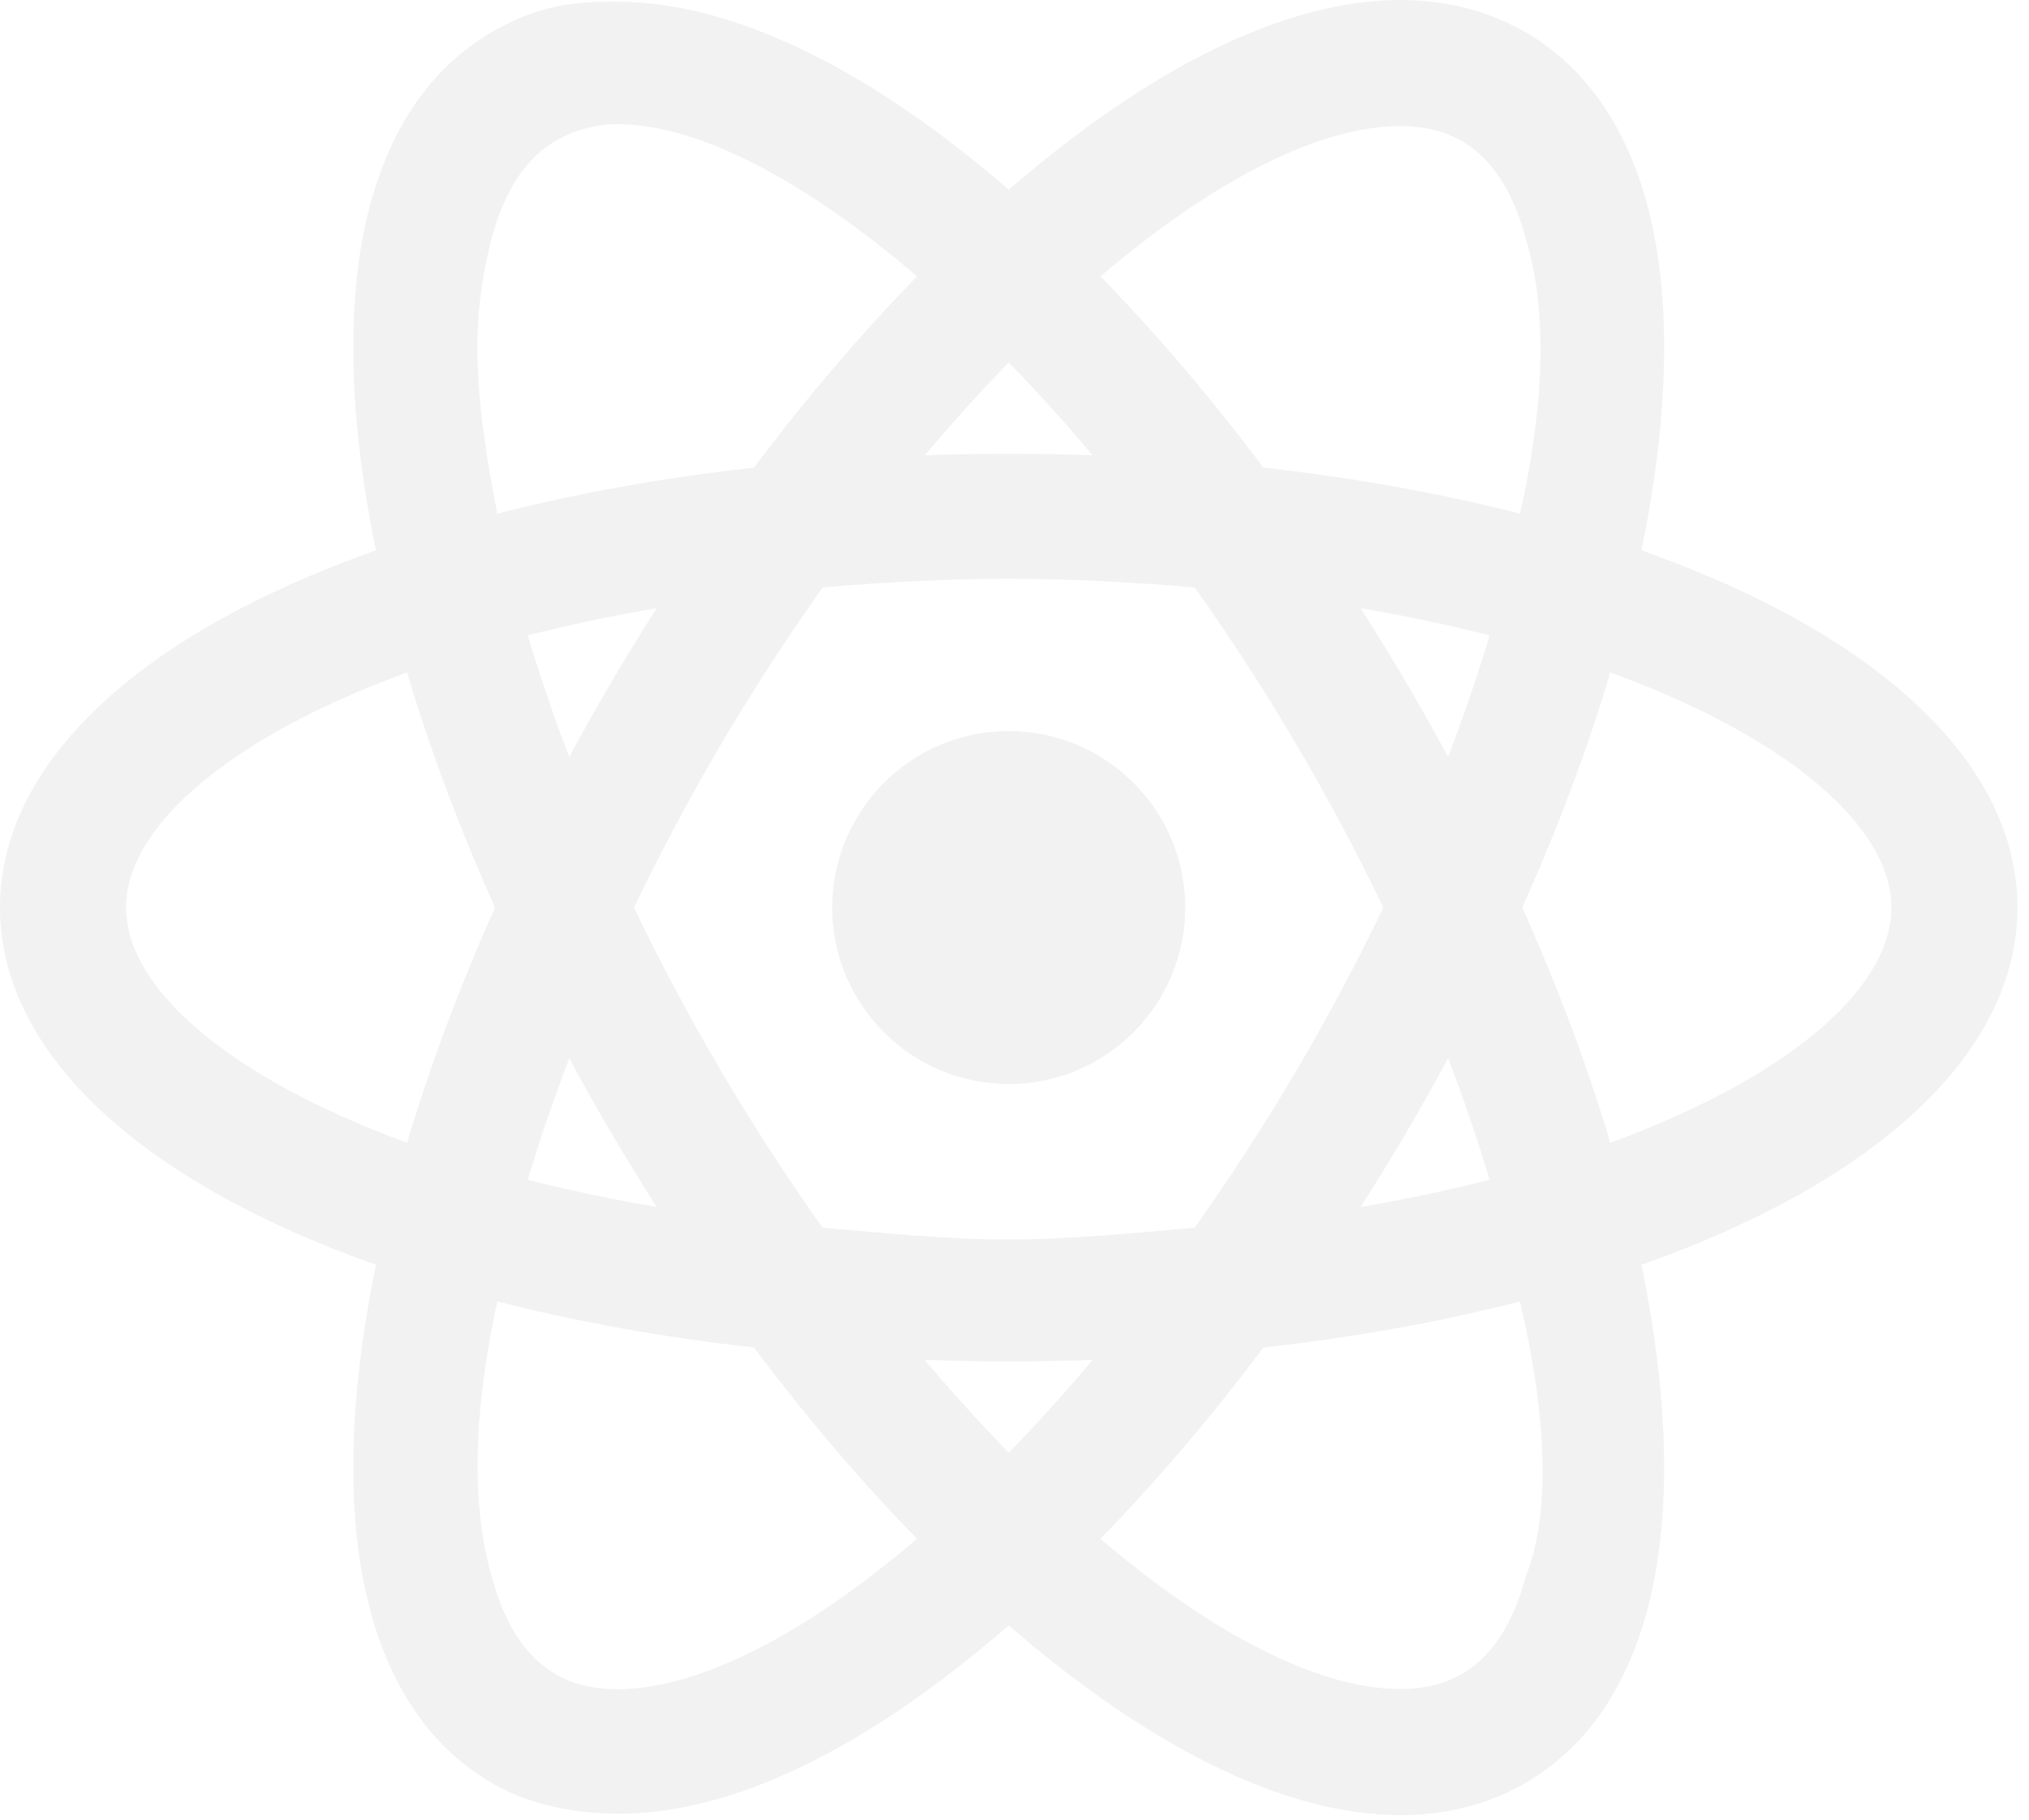
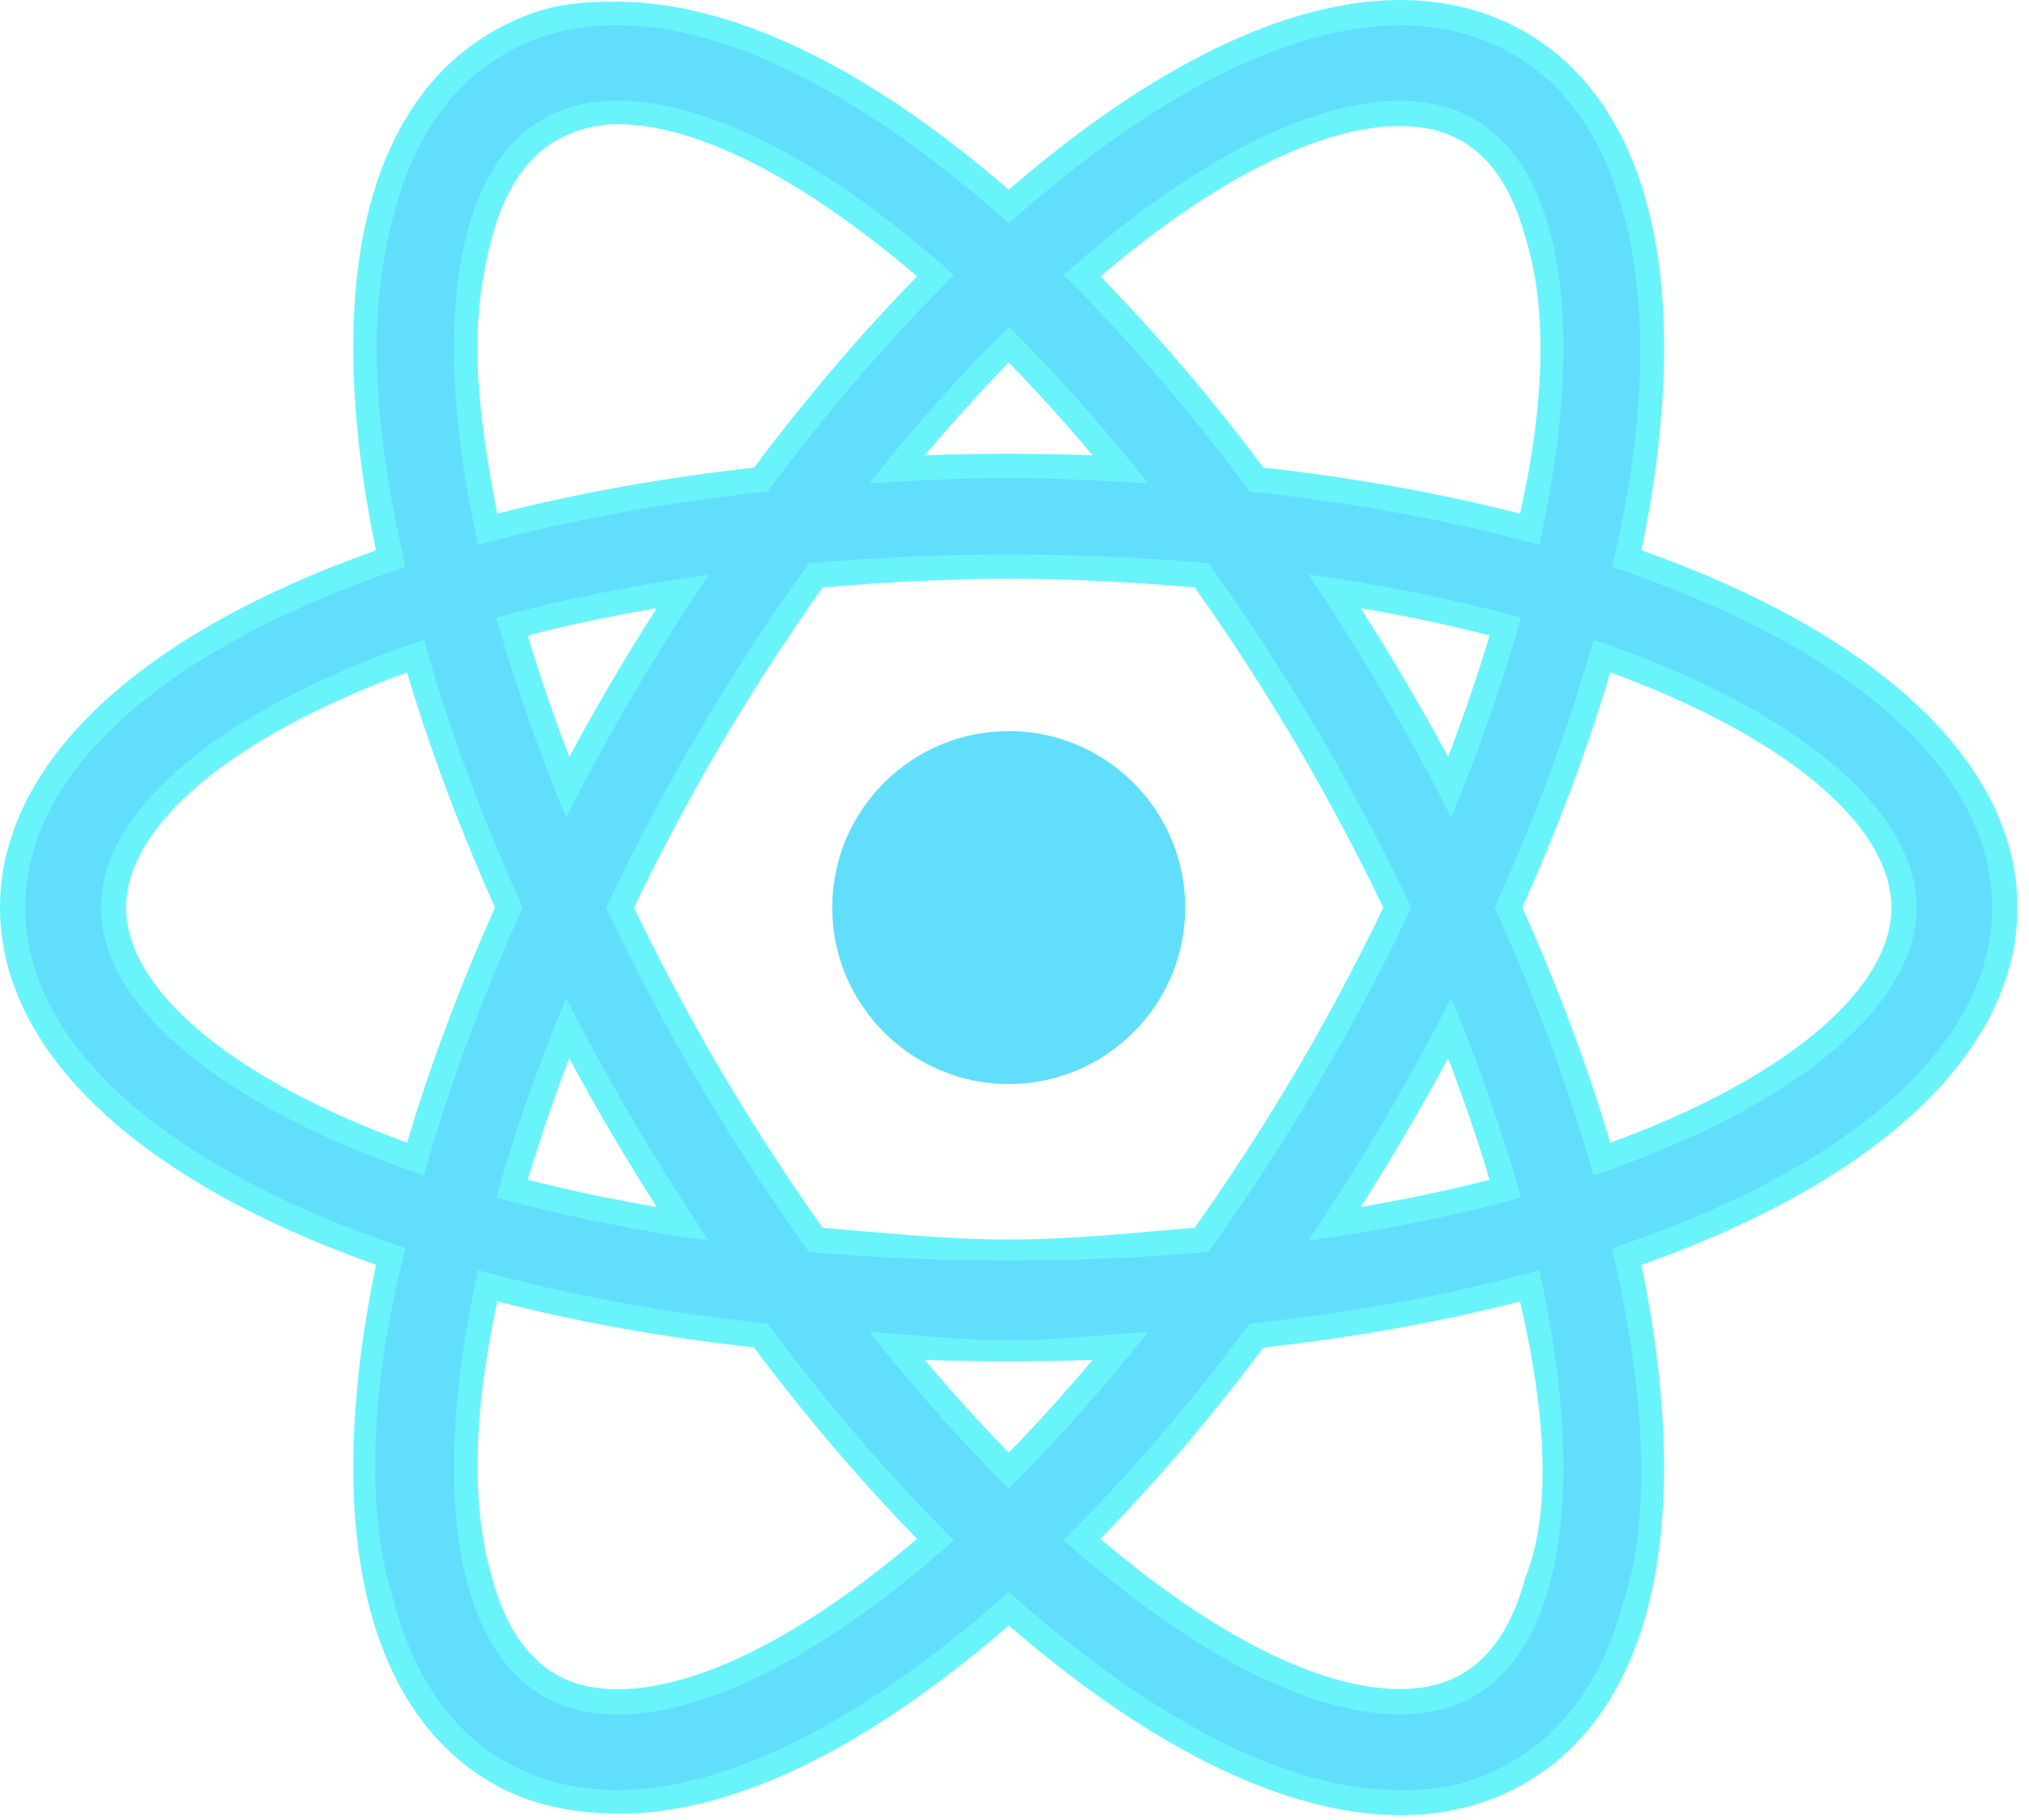
<svg xmlns="http://www.w3.org/2000/svg" width="107" height="96" viewBox="0 0 107 96" fill="none">
-   <path d="M61.84 47.872C61.84 52.65 57.974 56.516 53.195 56.516C48.417 56.516 44.551 52.65 44.551 47.872C44.551 43.094 48.417 39.228 53.195 39.228C57.974 39.228 61.84 43.094 61.84 47.872Z" fill="#F2F2F2" />
-   <path d="M53.196 57.181C48.063 57.181 43.886 53.005 43.886 47.871C43.886 42.738 48.063 38.562 53.196 38.562C58.328 38.562 62.505 42.738 62.505 47.871C62.505 53.005 58.328 57.181 53.196 57.181ZM53.196 39.892C48.795 39.892 45.216 43.471 45.216 47.871C45.216 52.272 48.795 55.851 53.196 55.851C57.596 55.851 61.175 52.272 61.175 47.871C61.175 43.471 57.596 39.892 53.196 39.892Z" fill="#F2F2F2" />
-   <path d="M32.548 95.086C30.272 95.086 28.2 94.565 26.387 93.538C23.355 91.819 21.259 88.856 20.156 84.734C18.872 79.938 19.025 73.566 20.597 66.278C7.921 61.917 0.665 55.227 0.665 47.871C0.665 40.514 7.919 33.825 20.596 29.465C19.024 22.176 18.87 15.805 20.153 11.008C21.257 6.885 23.353 3.922 26.384 2.204C28.195 1.177 30.268 0.656 32.544 0.656C38.379 0.656 45.698 4.287 53.198 10.894C60.699 4.293 68.014 0.665 73.843 0.665C76.119 0.665 78.191 1.187 80.003 2.213C83.032 3.93 85.129 6.888 86.233 11.005C87.517 15.801 87.363 22.174 85.79 29.464C98.469 33.824 105.726 40.514 105.726 47.871C105.726 55.228 98.469 61.919 85.79 66.28C87.362 73.569 87.516 79.94 86.231 84.736C85.127 88.855 83.033 91.812 80.007 93.529C78.193 94.556 76.12 95.077 73.846 95.077C68.013 95.077 60.695 91.449 53.197 84.852C45.696 91.457 38.379 95.086 32.548 95.086ZM25.716 67.828C24.398 74.101 24.25 79.46 25.296 83.359C26.017 86.054 27.265 87.922 29.011 88.912C30.013 89.48 31.203 89.768 32.548 89.768C37.061 89.768 43.003 86.733 49.332 81.208C46.16 78.013 43.064 74.397 40.119 70.448C35.024 69.894 30.183 69.014 25.716 67.828ZM57.06 81.205C63.388 86.725 69.331 89.757 73.845 89.759C75.189 89.759 76.379 89.47 77.383 88.902C79.124 87.916 80.371 86.051 81.09 83.361C82.135 79.459 81.989 74.101 80.671 67.829C76.2 69.015 71.358 69.896 66.264 70.449C63.32 74.399 60.228 78.013 57.06 81.205ZM47.299 71.002C49.23 73.364 51.206 75.567 53.196 77.572C55.18 75.569 57.157 73.365 59.087 71.002C57.104 71.096 55.129 71.144 53.196 71.144C51.261 71.144 49.284 71.096 47.299 71.002ZM43.02 65.398C46.339 65.681 49.76 65.825 53.196 65.825C56.633 65.825 60.051 65.681 63.364 65.399C65.34 62.628 67.225 59.723 68.968 56.762C70.654 53.896 72.241 50.905 73.685 47.87C72.245 44.843 70.66 41.853 68.969 38.981C67.23 36.026 65.345 33.121 63.364 30.343C60.054 30.061 56.636 29.918 53.196 29.918C49.754 29.918 46.335 30.061 43.026 30.345C41.044 33.119 39.157 36.023 37.415 38.982C35.726 41.853 34.141 44.843 32.699 47.874C34.138 50.898 35.723 53.888 37.414 56.763C39.148 59.709 41.032 62.612 43.02 65.398ZM76.457 54.227C75.518 56.017 74.544 57.772 73.551 59.459C72.549 61.163 71.484 62.874 70.378 64.56C73.535 64.073 76.555 63.45 79.382 62.698C78.598 59.973 77.615 57.131 76.457 54.227ZM27.002 62.697C29.831 63.447 32.849 64.072 36.003 64.559C34.889 62.862 33.824 61.15 32.83 59.459C31.839 57.774 30.864 56.021 29.926 54.231C28.773 57.122 27.792 59.961 27.002 62.697ZM79.549 47.871C81.581 52.381 83.236 56.839 84.48 61.14C94.324 57.676 100.407 52.624 100.407 47.871C100.407 43.118 94.324 38.066 84.48 34.603C83.239 38.904 81.582 43.362 79.549 47.871ZM21.906 34.606C12.066 38.067 5.984 43.12 5.984 47.871C5.984 52.624 12.066 57.676 21.909 61.138C23.151 56.836 24.806 52.378 26.836 47.874C24.805 43.368 23.149 38.91 21.906 34.606ZM27.001 33.046C27.791 35.777 28.772 38.618 29.926 41.514C30.863 39.73 31.836 37.975 32.831 36.285C33.831 34.584 34.896 32.874 36.007 31.184C32.849 31.669 29.831 32.294 27.001 33.046ZM70.38 31.182C71.493 32.881 72.559 34.591 73.553 36.285C74.546 37.97 75.52 39.724 76.459 41.514C77.615 38.619 78.596 35.779 79.386 33.044C76.554 32.293 73.535 31.668 70.38 31.182ZM32.544 5.976C31.199 5.976 30.01 6.263 29.01 6.832C27.265 7.822 26.015 9.69 25.293 12.384C24.249 16.288 24.395 21.646 25.715 27.916C30.183 26.73 35.026 25.848 40.123 25.295C43.071 21.344 46.167 17.731 49.335 14.539C43.005 9.011 37.059 5.976 32.544 5.976ZM66.266 25.294C71.359 25.847 76.201 26.727 80.672 27.914C81.992 21.642 82.139 16.282 81.093 12.38C80.372 9.691 79.124 7.827 77.382 6.84C76.379 6.272 75.189 5.984 73.843 5.984C69.331 5.984 63.39 9.017 57.062 14.539C60.227 17.729 63.32 21.344 66.266 25.294ZM53.196 24.598C55.129 24.598 57.104 24.646 59.088 24.74C57.16 22.381 55.184 20.179 53.198 18.173C51.207 20.182 49.232 22.384 47.304 24.74C49.287 24.646 51.262 24.598 53.196 24.598Z" fill="#F2F2F2" />
-   <path d="M32.544 1.322C38.52 1.322 45.837 5.192 53.2 11.784C60.561 5.197 67.874 1.331 73.845 1.331C76.003 1.331 77.966 1.823 79.678 2.793C82.545 4.418 84.534 7.239 85.59 11.179C87.023 16.388 86.722 22.802 85.013 29.904C97.278 34.001 105.061 40.466 105.061 47.872C105.061 55.278 97.278 61.743 85.012 65.842C86.795 73.519 87.094 80.106 85.589 84.565C84.533 88.504 82.545 91.326 79.68 92.951C77.966 93.922 76.409 94.418 74.252 94.418C74.251 94.418 73.698 94.418 73.697 94.418C67.723 94.418 60.555 90.548 53.196 83.964C45.835 90.555 38.52 94.422 32.546 94.422C30.388 94.422 28.425 93.93 26.713 92.961C23.844 91.332 21.853 88.507 20.798 84.564C19.216 79.621 19.535 73.123 21.375 65.84C9.112 61.742 1.33 55.278 1.33 47.872C1.33 40.467 9.112 34.003 21.374 29.904C20.46 25.836 19.877 22.059 19.857 18.614C19.841 15.893 20.212 13.363 20.797 11.18C21.853 7.236 23.842 4.411 26.712 2.783C28.422 1.813 30.385 1.322 32.544 1.322ZM25.212 28.74C29.836 27.47 34.971 26.51 40.483 25.925C43.651 21.656 46.966 17.818 50.306 14.509C43.827 8.729 37.517 5.31 32.544 5.31C31.082 5.31 29.784 5.627 28.682 6.253C26.776 7.334 25.421 9.338 24.651 12.212C23.51 16.471 23.769 22.227 25.212 28.74ZM81.175 28.739C82.618 22.225 82.877 16.468 81.736 12.21C80.968 9.341 79.613 7.341 77.711 6.262C76.607 5.636 75.305 5.32 73.845 5.32C68.875 5.32 62.57 8.735 56.092 14.509C59.43 17.818 62.742 21.656 65.907 25.924C71.416 26.509 76.551 27.469 81.175 28.739ZM45.851 25.485C48.247 25.342 50.65 25.219 53.149 25.219C55.648 25.219 58.143 25.344 60.539 25.485C58.135 22.454 55.667 19.685 53.197 17.234C50.727 19.685 48.258 22.454 45.851 25.485ZM53.196 66.49C56.867 66.49 60.382 66.33 63.726 66.036C65.746 63.22 67.699 60.231 69.54 57.1C71.339 54.043 72.967 50.948 74.421 47.872C72.967 44.796 71.339 41.703 69.541 38.647C67.699 35.515 65.747 32.526 63.726 29.711C60.384 29.415 56.869 29.254 53.196 29.254C49.523 29.254 46.006 29.415 42.663 29.71C40.64 32.525 38.685 35.515 36.843 38.645C35.045 41.703 33.417 44.797 31.964 47.873C33.417 50.949 35.044 54.043 36.842 57.099C38.684 60.229 40.638 63.219 42.659 66.034C46.004 66.33 49.521 66.49 53.196 66.49ZM76.53 43.102C78.026 39.499 79.264 35.962 80.208 32.578C76.813 31.645 73.063 30.873 69 30.308C70.367 32.339 71.698 34.444 72.979 36.623C74.248 38.776 75.427 40.941 76.53 43.102ZM29.855 43.103C30.956 40.942 32.137 38.777 33.403 36.623C34.685 34.444 36.017 32.34 37.386 30.309C33.323 30.873 29.573 31.646 26.178 32.58C27.122 35.963 28.36 39.499 29.855 43.103ZM84.033 61.998C94.773 58.36 101.072 53.013 101.072 47.872C101.072 42.731 94.773 37.385 84.033 33.746C82.766 38.274 81.016 43.033 78.82 47.871C81.016 52.71 82.766 57.469 84.033 61.998ZM22.355 61.997C23.622 57.47 25.37 52.712 27.566 47.875C25.37 43.037 23.62 38.277 22.354 33.749C11.615 37.387 5.32 42.732 5.32 47.872C5.32 53.013 11.617 58.358 22.355 61.997ZM69 65.436C73.063 64.872 76.813 64.101 80.208 63.166C79.263 59.783 78.025 56.245 76.53 52.641C75.427 54.802 74.246 56.967 72.979 59.122C71.698 61.3 70.367 63.405 69 65.436ZM37.382 65.435C36.015 63.404 34.684 61.3 33.401 59.123C32.136 56.97 30.956 54.806 29.855 52.646C28.36 56.248 27.123 59.784 26.179 63.166C29.573 64.098 33.322 64.869 37.382 65.435ZM32.548 90.433C37.52 90.433 43.827 87.015 50.304 81.238C46.962 77.928 43.648 74.088 40.479 69.818C34.969 69.234 29.837 68.274 25.215 67.004C23.773 73.518 23.514 79.273 24.654 83.532C25.422 86.404 26.779 88.409 28.683 89.49C29.784 90.116 31.086 90.433 32.548 90.433ZM73.845 90.425C75.306 90.425 76.606 90.108 77.711 89.482C79.613 88.403 80.965 86.403 81.732 83.533C82.874 79.273 82.614 73.518 81.172 67.005C76.549 68.275 71.415 69.235 65.904 69.819C62.739 74.088 59.426 77.926 56.088 81.236C62.566 87.008 68.872 90.423 73.845 90.425ZM53.196 78.513C55.665 76.06 58.133 73.29 60.539 70.26C58.144 70.402 55.806 70.702 53.306 70.702C50.804 70.702 48.243 70.402 45.847 70.26C48.254 73.292 50.725 76.062 53.196 78.513ZM32.072 0.092C29.679 0.092 27.969 0.541 26.056 1.625C22.866 3.435 20.664 6.534 19.512 10.836C18.235 15.606 18.346 21.877 19.826 29.03C7.207 33.495 0 40.325 0 47.872C0 55.42 7.208 62.249 19.827 66.714C18.347 73.867 18.237 80.138 19.515 84.908C20.665 89.208 22.866 92.306 26.059 94.119C27.974 95.204 30.275 95.666 32.666 95.666C38.633 95.666 45.636 92.294 53.197 85.737C60.756 92.288 67.878 95.743 73.844 95.744C76.236 95.744 78.42 95.195 80.335 94.11C83.522 92.302 85.722 89.208 86.872 84.911C88.15 80.139 88.04 73.869 86.56 66.717C99.182 62.251 106.391 55.42 106.391 47.872C106.391 40.324 99.183 33.493 86.561 29.029C88.043 21.874 88.152 15.604 86.874 10.833C85.722 6.536 83.521 3.442 80.332 1.634C78.418 0.551 76.235 0 73.844 0C67.879 0 60.759 3.456 53.198 10.01C45.636 3.451 38.482 0.088 32.513 0.088L32.072 0.092ZM26.225 27.095C25.611 24.005 25.199 21.108 25.176 18.568C25.156 16.28 25.47 14.29 25.934 12.556C26.608 10.039 27.753 8.308 29.337 7.409C30.236 6.898 31.332 6.552 32.56 6.552C36.79 6.552 42.357 9.449 48.363 14.577C45.409 17.6 42.522 20.986 39.764 24.664C34.996 25.196 30.451 26.011 26.225 27.095ZM58.034 14.58C64.038 9.456 69.618 6.649 73.844 6.649C75.072 6.649 76.153 6.909 77.054 7.419C78.635 8.316 79.779 10.043 80.452 12.554C81.614 16.302 81.464 21.284 80.162 27.094C75.937 26.011 71.392 25.195 66.626 24.666C63.869 20.988 60.985 17.602 58.034 14.58ZM48.771 24.014C50.229 22.285 51.709 20.649 53.197 19.122C54.685 20.649 56.164 22.285 57.62 24.014C56.132 23.961 54.652 23.934 53.196 23.934C51.739 23.934 50.261 23.961 48.771 24.014ZM43.388 30.983C46.586 30.718 49.882 30.529 53.196 30.529C56.508 30.529 59.804 30.718 63.001 30.983C64.905 33.667 66.719 36.47 68.395 39.319C70.02 42.083 71.551 44.957 72.947 47.871C71.549 50.786 70.019 53.661 68.394 56.425C66.717 59.276 64.904 62.077 63 64.762C59.804 65.026 56.508 65.381 53.196 65.381C49.88 65.381 46.583 65.025 43.384 64.76C41.478 62.077 39.664 59.275 37.987 56.423C36.362 53.661 34.833 50.787 33.436 47.872C34.833 44.957 36.363 42.082 37.988 39.318C39.667 36.468 41.482 33.666 43.388 30.983ZM76.365 39.925C75.635 38.571 74.886 37.241 74.127 35.948C73.369 34.66 72.575 33.366 71.753 32.08C74.112 32.481 76.388 32.961 78.554 33.516C77.933 35.599 77.2 37.742 76.365 39.925ZM27.832 33.516C29.998 32.961 32.274 32.481 34.633 32.08C33.81 33.366 33.016 34.66 32.258 35.947C31.498 37.24 30.75 38.569 30.02 39.923C29.184 37.744 28.453 35.6 27.832 33.516ZM80.279 47.871C82.161 43.666 83.719 39.503 84.92 35.468C94.1 38.818 99.742 43.511 99.742 47.872C99.742 52.233 94.1 56.926 84.92 60.276C83.718 56.24 82.161 52.076 80.279 47.871ZM21.467 60.275C12.29 56.925 6.649 52.231 6.649 47.872C6.649 43.513 12.29 38.819 21.466 35.469C22.667 39.506 24.224 43.668 26.106 47.873C24.225 52.077 22.668 56.24 21.467 60.275ZM71.752 63.666C72.573 62.379 73.369 61.084 74.125 59.797C74.886 58.505 75.635 57.173 76.365 55.819C77.2 58.002 77.932 60.147 78.554 62.231C76.386 62.783 74.111 63.264 71.752 63.666ZM27.833 62.228C28.454 60.146 29.186 58.003 30.02 55.824C30.748 57.176 31.497 58.506 32.257 59.797C33.013 61.084 33.807 62.377 34.63 63.664C32.273 63.262 29.998 62.782 27.833 62.228ZM32.548 89.103C31.319 89.103 30.239 88.843 29.339 88.333C27.756 87.434 26.611 85.704 25.938 83.187C24.833 79.404 24.958 74.421 26.228 68.648C30.452 69.73 34.995 70.547 39.76 71.076C42.519 74.754 45.407 78.142 48.361 81.167C42.357 86.297 36.776 89.104 32.548 89.103ZM66.625 71.079C71.391 70.548 75.935 69.733 80.16 68.65C81.63 74.954 81.746 79.978 80.449 83.189C79.778 85.701 78.635 87.428 77.055 88.323C76.153 88.834 75.074 89.093 73.846 89.093V90.423L73.845 89.093C69.616 89.093 64.034 86.287 58.031 81.166C60.983 78.143 63.868 74.757 66.625 71.079ZM53.196 76.624C51.706 75.098 50.225 73.46 48.767 71.73C50.257 71.784 51.738 71.81 53.196 71.81C54.652 71.81 56.132 71.784 57.62 71.73C56.164 73.46 54.684 75.098 53.196 76.624Z" fill="#F2F2F2" />
+   <path d="M61.84 47.872C61.84 52.65 57.974 56.516 53.195 56.516C48.417 56.516 44.551 52.65 44.551 47.872C44.551 43.094 48.417 39.228 53.195 39.228C57.974 39.228 61.84 43.094 61.84 47.872Z" fill="#62defd" />
+   <path d="M53.196 57.181C48.063 57.181 43.886 53.005 43.886 47.871C43.886 42.738 48.063 38.562 53.196 38.562C58.328 38.562 62.505 42.738 62.505 47.871C62.505 53.005 58.328 57.181 53.196 57.181ZM53.196 39.892C48.795 39.892 45.216 43.471 45.216 47.871C45.216 52.272 48.795 55.851 53.196 55.851C57.596 55.851 61.175 52.272 61.175 47.871C61.175 43.471 57.596 39.892 53.196 39.892Z" fill="#62defd" />
+   <path d="M32.548 95.086C30.272 95.086 28.2 94.565 26.387 93.538C23.355 91.819 21.259 88.856 20.156 84.734C18.872 79.938 19.025 73.566 20.597 66.278C7.921 61.917 0.665 55.227 0.665 47.871C0.665 40.514 7.919 33.825 20.596 29.465C19.024 22.176 18.87 15.805 20.153 11.008C21.257 6.885 23.353 3.922 26.384 2.204C28.195 1.177 30.268 0.656 32.544 0.656C38.379 0.656 45.698 4.287 53.198 10.894C60.699 4.293 68.014 0.665 73.843 0.665C76.119 0.665 78.191 1.187 80.003 2.213C83.032 3.93 85.129 6.888 86.233 11.005C87.517 15.801 87.363 22.174 85.79 29.464C98.469 33.824 105.726 40.514 105.726 47.871C105.726 55.228 98.469 61.919 85.79 66.28C87.362 73.569 87.516 79.94 86.231 84.736C85.127 88.855 83.033 91.812 80.007 93.529C78.193 94.556 76.12 95.077 73.846 95.077C68.013 95.077 60.695 91.449 53.197 84.852C45.696 91.457 38.379 95.086 32.548 95.086ZM25.716 67.828C24.398 74.101 24.25 79.46 25.296 83.359C26.017 86.054 27.265 87.922 29.011 88.912C30.013 89.48 31.203 89.768 32.548 89.768C37.061 89.768 43.003 86.733 49.332 81.208C46.16 78.013 43.064 74.397 40.119 70.448C35.024 69.894 30.183 69.014 25.716 67.828ZM57.06 81.205C63.388 86.725 69.331 89.757 73.845 89.759C75.189 89.759 76.379 89.47 77.383 88.902C79.124 87.916 80.371 86.051 81.09 83.361C82.135 79.459 81.989 74.101 80.671 67.829C76.2 69.015 71.358 69.896 66.264 70.449C63.32 74.399 60.228 78.013 57.06 81.205ZM47.299 71.002C49.23 73.364 51.206 75.567 53.196 77.572C55.18 75.569 57.157 73.365 59.087 71.002C57.104 71.096 55.129 71.144 53.196 71.144C51.261 71.144 49.284 71.096 47.299 71.002ZM43.02 65.398C46.339 65.681 49.76 65.825 53.196 65.825C56.633 65.825 60.051 65.681 63.364 65.399C65.34 62.628 67.225 59.723 68.968 56.762C70.654 53.896 72.241 50.905 73.685 47.87C72.245 44.843 70.66 41.853 68.969 38.981C67.23 36.026 65.345 33.121 63.364 30.343C60.054 30.061 56.636 29.918 53.196 29.918C49.754 29.918 46.335 30.061 43.026 30.345C41.044 33.119 39.157 36.023 37.415 38.982C35.726 41.853 34.141 44.843 32.699 47.874C34.138 50.898 35.723 53.888 37.414 56.763C39.148 59.709 41.032 62.612 43.02 65.398ZM76.457 54.227C75.518 56.017 74.544 57.772 73.551 59.459C72.549 61.163 71.484 62.874 70.378 64.56C73.535 64.073 76.555 63.45 79.382 62.698C78.598 59.973 77.615 57.131 76.457 54.227ZM27.002 62.697C29.831 63.447 32.849 64.072 36.003 64.559C34.889 62.862 33.824 61.15 32.83 59.459C31.839 57.774 30.864 56.021 29.926 54.231C28.773 57.122 27.792 59.961 27.002 62.697ZM79.549 47.871C81.581 52.381 83.236 56.839 84.48 61.14C94.324 57.676 100.407 52.624 100.407 47.871C100.407 43.118 94.324 38.066 84.48 34.603C83.239 38.904 81.582 43.362 79.549 47.871ZM21.906 34.606C12.066 38.067 5.984 43.12 5.984 47.871C5.984 52.624 12.066 57.676 21.909 61.138C23.151 56.836 24.806 52.378 26.836 47.874C24.805 43.368 23.149 38.91 21.906 34.606ZM27.001 33.046C27.791 35.777 28.772 38.618 29.926 41.514C30.863 39.73 31.836 37.975 32.831 36.285C33.831 34.584 34.896 32.874 36.007 31.184C32.849 31.669 29.831 32.294 27.001 33.046ZM70.38 31.182C71.493 32.881 72.559 34.591 73.553 36.285C74.546 37.97 75.52 39.724 76.459 41.514C77.615 38.619 78.596 35.779 79.386 33.044C76.554 32.293 73.535 31.668 70.38 31.182ZM32.544 5.976C31.199 5.976 30.01 6.263 29.01 6.832C27.265 7.822 26.015 9.69 25.293 12.384C24.249 16.288 24.395 21.646 25.715 27.916C30.183 26.73 35.026 25.848 40.123 25.295C43.071 21.344 46.167 17.731 49.335 14.539C43.005 9.011 37.059 5.976 32.544 5.976ZM66.266 25.294C71.359 25.847 76.201 26.727 80.672 27.914C81.992 21.642 82.139 16.282 81.093 12.38C80.372 9.691 79.124 7.827 77.382 6.84C76.379 6.272 75.189 5.984 73.843 5.984C69.331 5.984 63.39 9.017 57.062 14.539C60.227 17.729 63.32 21.344 66.266 25.294ZM53.196 24.598C55.129 24.598 57.104 24.646 59.088 24.74C57.16 22.381 55.184 20.179 53.198 18.173C51.207 20.182 49.232 22.384 47.304 24.74C49.287 24.646 51.262 24.598 53.196 24.598Z" fill="#62defd" />
+   <path d="M32.544 1.322C38.52 1.322 45.837 5.192 53.2 11.784C60.561 5.197 67.874 1.331 73.845 1.331C76.003 1.331 77.966 1.823 79.678 2.793C82.545 4.418 84.534 7.239 85.59 11.179C87.023 16.388 86.722 22.802 85.013 29.904C97.278 34.001 105.061 40.466 105.061 47.872C105.061 55.278 97.278 61.743 85.012 65.842C86.795 73.519 87.094 80.106 85.589 84.565C84.533 88.504 82.545 91.326 79.68 92.951C77.966 93.922 76.409 94.418 74.252 94.418C74.251 94.418 73.698 94.418 73.697 94.418C67.723 94.418 60.555 90.548 53.196 83.964C45.835 90.555 38.52 94.422 32.546 94.422C30.388 94.422 28.425 93.93 26.713 92.961C23.844 91.332 21.853 88.507 20.798 84.564C19.216 79.621 19.535 73.123 21.375 65.84C9.112 61.742 1.33 55.278 1.33 47.872C1.33 40.467 9.112 34.003 21.374 29.904C20.46 25.836 19.877 22.059 19.857 18.614C19.841 15.893 20.212 13.363 20.797 11.18C21.853 7.236 23.842 4.411 26.712 2.783C28.422 1.813 30.385 1.322 32.544 1.322ZM25.212 28.74C29.836 27.47 34.971 26.51 40.483 25.925C43.651 21.656 46.966 17.818 50.306 14.509C43.827 8.729 37.517 5.31 32.544 5.31C31.082 5.31 29.784 5.627 28.682 6.253C26.776 7.334 25.421 9.338 24.651 12.212C23.51 16.471 23.769 22.227 25.212 28.74ZM81.175 28.739C82.618 22.225 82.877 16.468 81.736 12.21C80.968 9.341 79.613 7.341 77.711 6.262C76.607 5.636 75.305 5.32 73.845 5.32C68.875 5.32 62.57 8.735 56.092 14.509C59.43 17.818 62.742 21.656 65.907 25.924C71.416 26.509 76.551 27.469 81.175 28.739ZM45.851 25.485C48.247 25.342 50.65 25.219 53.149 25.219C55.648 25.219 58.143 25.344 60.539 25.485C58.135 22.454 55.667 19.685 53.197 17.234C50.727 19.685 48.258 22.454 45.851 25.485ZM53.196 66.49C56.867 66.49 60.382 66.33 63.726 66.036C65.746 63.22 67.699 60.231 69.54 57.1C71.339 54.043 72.967 50.948 74.421 47.872C72.967 44.796 71.339 41.703 69.541 38.647C67.699 35.515 65.747 32.526 63.726 29.711C60.384 29.415 56.869 29.254 53.196 29.254C49.523 29.254 46.006 29.415 42.663 29.71C40.64 32.525 38.685 35.515 36.843 38.645C35.045 41.703 33.417 44.797 31.964 47.873C33.417 50.949 35.044 54.043 36.842 57.099C38.684 60.229 40.638 63.219 42.659 66.034C46.004 66.33 49.521 66.49 53.196 66.49ZM76.53 43.102C78.026 39.499 79.264 35.962 80.208 32.578C76.813 31.645 73.063 30.873 69 30.308C70.367 32.339 71.698 34.444 72.979 36.623C74.248 38.776 75.427 40.941 76.53 43.102ZM29.855 43.103C30.956 40.942 32.137 38.777 33.403 36.623C34.685 34.444 36.017 32.34 37.386 30.309C33.323 30.873 29.573 31.646 26.178 32.58C27.122 35.963 28.36 39.499 29.855 43.103ZM84.033 61.998C94.773 58.36 101.072 53.013 101.072 47.872C101.072 42.731 94.773 37.385 84.033 33.746C82.766 38.274 81.016 43.033 78.82 47.871C81.016 52.71 82.766 57.469 84.033 61.998ZM22.355 61.997C23.622 57.47 25.37 52.712 27.566 47.875C25.37 43.037 23.62 38.277 22.354 33.749C11.615 37.387 5.32 42.732 5.32 47.872C5.32 53.013 11.617 58.358 22.355 61.997ZM69 65.436C73.063 64.872 76.813 64.101 80.208 63.166C79.263 59.783 78.025 56.245 76.53 52.641C75.427 54.802 74.246 56.967 72.979 59.122C71.698 61.3 70.367 63.405 69 65.436ZM37.382 65.435C36.015 63.404 34.684 61.3 33.401 59.123C32.136 56.97 30.956 54.806 29.855 52.646C28.36 56.248 27.123 59.784 26.179 63.166C29.573 64.098 33.322 64.869 37.382 65.435ZM32.548 90.433C37.52 90.433 43.827 87.015 50.304 81.238C46.962 77.928 43.648 74.088 40.479 69.818C34.969 69.234 29.837 68.274 25.215 67.004C23.773 73.518 23.514 79.273 24.654 83.532C25.422 86.404 26.779 88.409 28.683 89.49C29.784 90.116 31.086 90.433 32.548 90.433ZM73.845 90.425C75.306 90.425 76.606 90.108 77.711 89.482C79.613 88.403 80.965 86.403 81.732 83.533C82.874 79.273 82.614 73.518 81.172 67.005C76.549 68.275 71.415 69.235 65.904 69.819C62.739 74.088 59.426 77.926 56.088 81.236C62.566 87.008 68.872 90.423 73.845 90.425ZM53.196 78.513C55.665 76.06 58.133 73.29 60.539 70.26C58.144 70.402 55.806 70.702 53.306 70.702C50.804 70.702 48.243 70.402 45.847 70.26C48.254 73.292 50.725 76.062 53.196 78.513ZM32.072 0.092C29.679 0.092 27.969 0.541 26.056 1.625C22.866 3.435 20.664 6.534 19.512 10.836C18.235 15.606 18.346 21.877 19.826 29.03C7.207 33.495 0 40.325 0 47.872C0 55.42 7.208 62.249 19.827 66.714C18.347 73.867 18.237 80.138 19.515 84.908C20.665 89.208 22.866 92.306 26.059 94.119C27.974 95.204 30.275 95.666 32.666 95.666C38.633 95.666 45.636 92.294 53.197 85.737C60.756 92.288 67.878 95.743 73.844 95.744C76.236 95.744 78.42 95.195 80.335 94.11C83.522 92.302 85.722 89.208 86.872 84.911C88.15 80.139 88.04 73.869 86.56 66.717C99.182 62.251 106.391 55.42 106.391 47.872C106.391 40.324 99.183 33.493 86.561 29.029C88.043 21.874 88.152 15.604 86.874 10.833C85.722 6.536 83.521 3.442 80.332 1.634C78.418 0.551 76.235 0 73.844 0C67.879 0 60.759 3.456 53.198 10.01C45.636 3.451 38.482 0.088 32.513 0.088L32.072 0.092ZM26.225 27.095C25.611 24.005 25.199 21.108 25.176 18.568C25.156 16.28 25.47 14.29 25.934 12.556C26.608 10.039 27.753 8.308 29.337 7.409C30.236 6.898 31.332 6.552 32.56 6.552C36.79 6.552 42.357 9.449 48.363 14.577C45.409 17.6 42.522 20.986 39.764 24.664C34.996 25.196 30.451 26.011 26.225 27.095ZM58.034 14.58C64.038 9.456 69.618 6.649 73.844 6.649C75.072 6.649 76.153 6.909 77.054 7.419C78.635 8.316 79.779 10.043 80.452 12.554C81.614 16.302 81.464 21.284 80.162 27.094C75.937 26.011 71.392 25.195 66.626 24.666C63.869 20.988 60.985 17.602 58.034 14.58ZM48.771 24.014C50.229 22.285 51.709 20.649 53.197 19.122C54.685 20.649 56.164 22.285 57.62 24.014C56.132 23.961 54.652 23.934 53.196 23.934C51.739 23.934 50.261 23.961 48.771 24.014ZM43.388 30.983C46.586 30.718 49.882 30.529 53.196 30.529C56.508 30.529 59.804 30.718 63.001 30.983C64.905 33.667 66.719 36.47 68.395 39.319C70.02 42.083 71.551 44.957 72.947 47.871C71.549 50.786 70.019 53.661 68.394 56.425C66.717 59.276 64.904 62.077 63 64.762C59.804 65.026 56.508 65.381 53.196 65.381C49.88 65.381 46.583 65.025 43.384 64.76C41.478 62.077 39.664 59.275 37.987 56.423C36.362 53.661 34.833 50.787 33.436 47.872C34.833 44.957 36.363 42.082 37.988 39.318C39.667 36.468 41.482 33.666 43.388 30.983ZM76.365 39.925C75.635 38.571 74.886 37.241 74.127 35.948C73.369 34.66 72.575 33.366 71.753 32.08C74.112 32.481 76.388 32.961 78.554 33.516C77.933 35.599 77.2 37.742 76.365 39.925ZM27.832 33.516C29.998 32.961 32.274 32.481 34.633 32.08C33.81 33.366 33.016 34.66 32.258 35.947C31.498 37.24 30.75 38.569 30.02 39.923C29.184 37.744 28.453 35.6 27.832 33.516ZM80.279 47.871C82.161 43.666 83.719 39.503 84.92 35.468C94.1 38.818 99.742 43.511 99.742 47.872C99.742 52.233 94.1 56.926 84.92 60.276C83.718 56.24 82.161 52.076 80.279 47.871ZM21.467 60.275C12.29 56.925 6.649 52.231 6.649 47.872C6.649 43.513 12.29 38.819 21.466 35.469C22.667 39.506 24.224 43.668 26.106 47.873C24.225 52.077 22.668 56.24 21.467 60.275ZM71.752 63.666C72.573 62.379 73.369 61.084 74.125 59.797C74.886 58.505 75.635 57.173 76.365 55.819C77.2 58.002 77.932 60.147 78.554 62.231C76.386 62.783 74.111 63.264 71.752 63.666ZM27.833 62.228C28.454 60.146 29.186 58.003 30.02 55.824C30.748 57.176 31.497 58.506 32.257 59.797C33.013 61.084 33.807 62.377 34.63 63.664C32.273 63.262 29.998 62.782 27.833 62.228ZM32.548 89.103C31.319 89.103 30.239 88.843 29.339 88.333C27.756 87.434 26.611 85.704 25.938 83.187C24.833 79.404 24.958 74.421 26.228 68.648C30.452 69.73 34.995 70.547 39.76 71.076C42.519 74.754 45.407 78.142 48.361 81.167C42.357 86.297 36.776 89.104 32.548 89.103ZM66.625 71.079C71.391 70.548 75.935 69.733 80.16 68.65C81.63 74.954 81.746 79.978 80.449 83.189C79.778 85.701 78.635 87.428 77.055 88.323C76.153 88.834 75.074 89.093 73.846 89.093V90.423L73.845 89.093C69.616 89.093 64.034 86.287 58.031 81.166C60.983 78.143 63.868 74.757 66.625 71.079ZM53.196 76.624C51.706 75.098 50.225 73.46 48.767 71.73C50.257 71.784 51.738 71.81 53.196 71.81C54.652 71.81 56.132 71.784 57.62 71.73C56.164 73.46 54.684 75.098 53.196 76.624Z" fill="#69f4fc" />
</svg>
